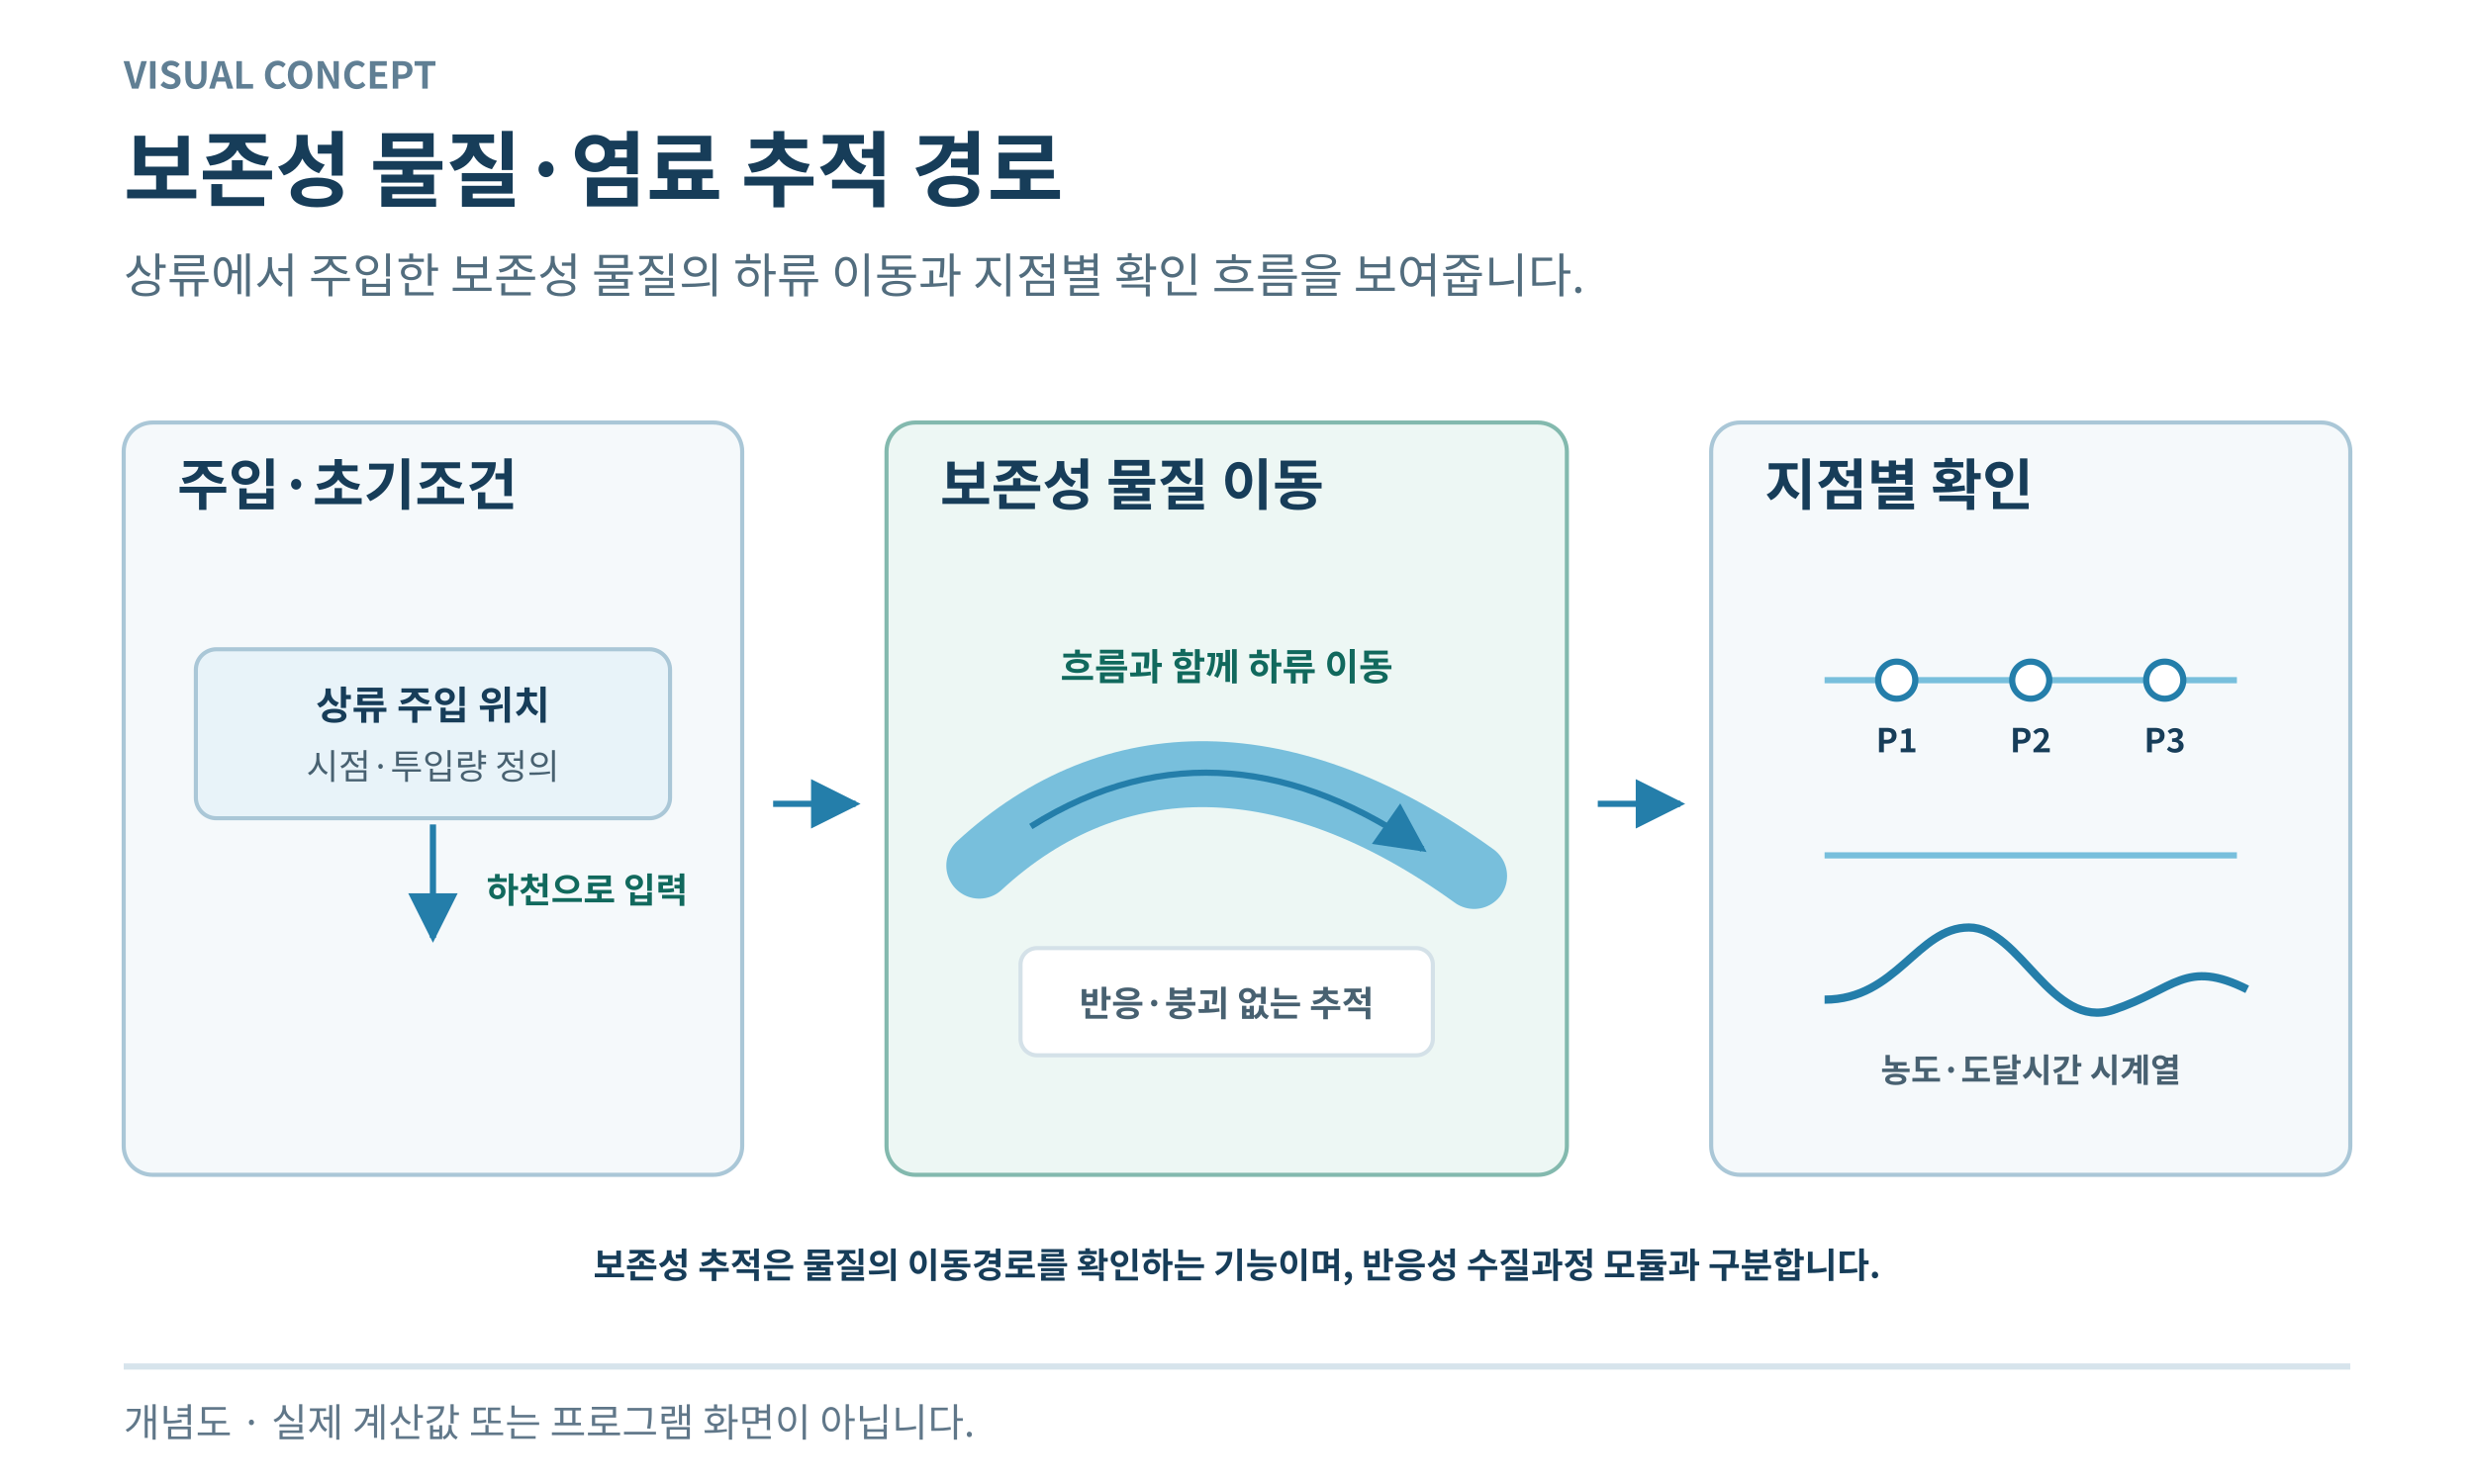
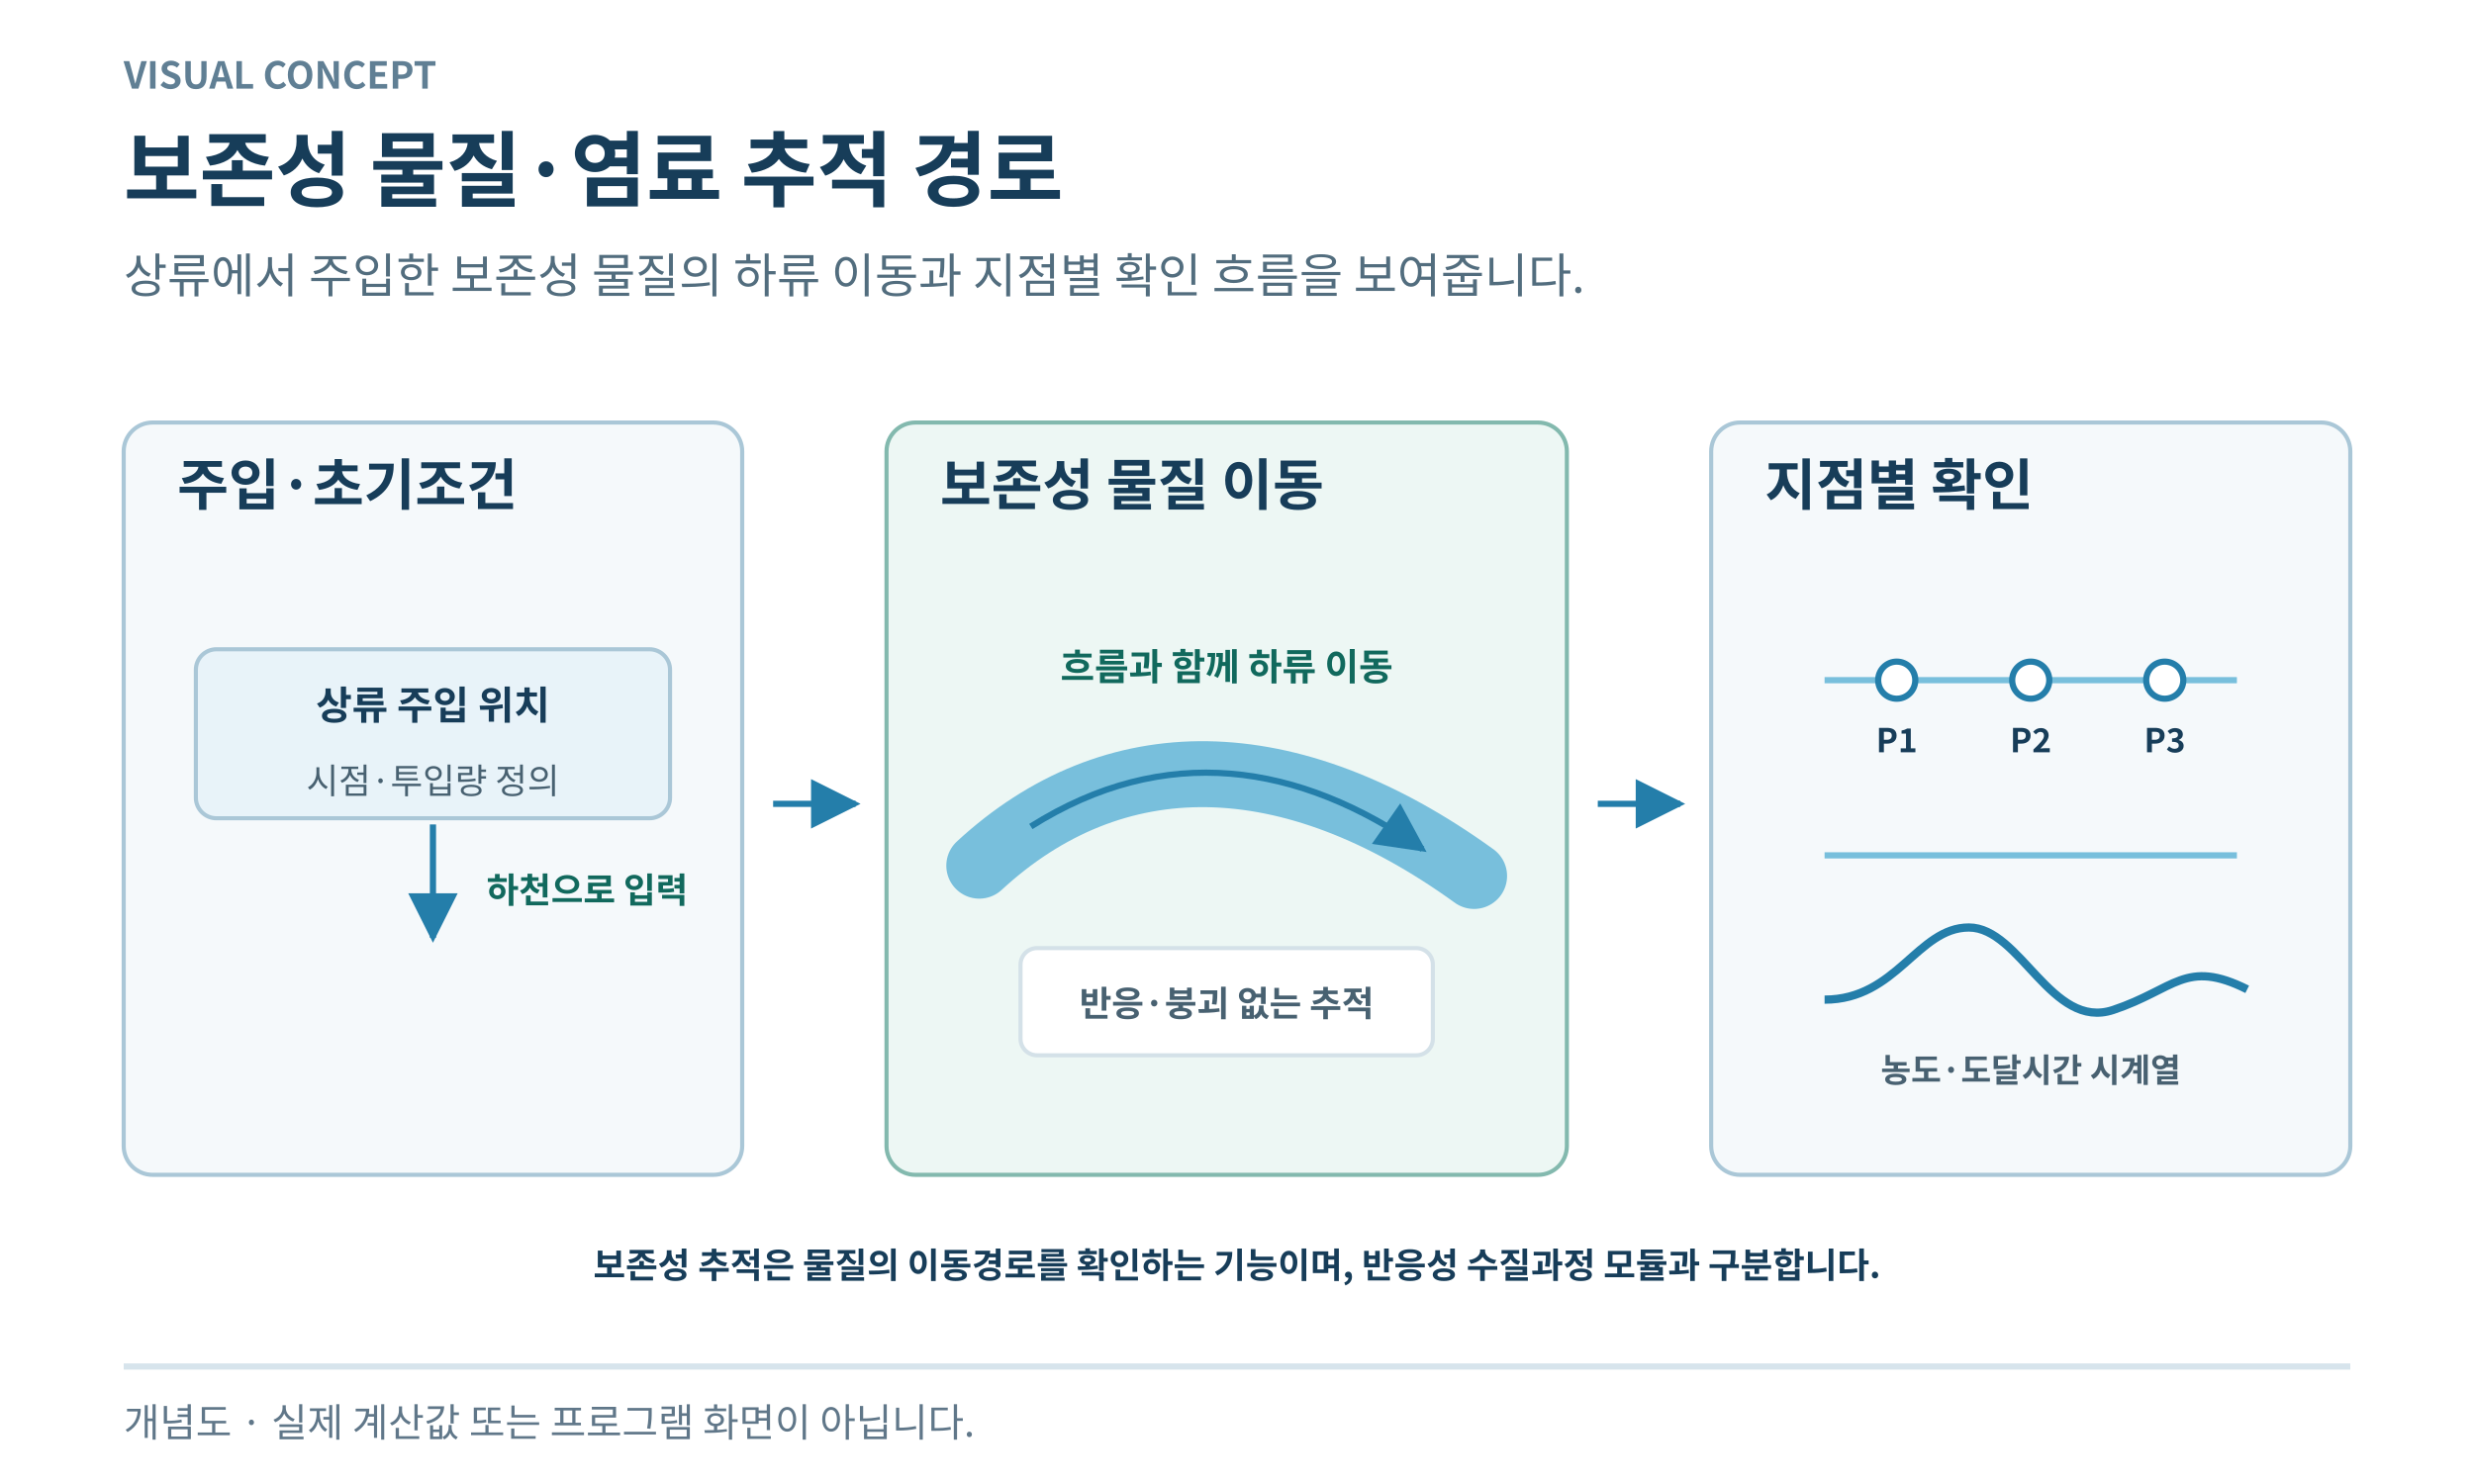
<svg xmlns="http://www.w3.org/2000/svg" width="1200" height="720" viewBox="0 0 1200 720" role="img" aria-labelledby="title desc">
  <defs>
    <marker id="arrow" viewBox="0 0 10 10" refX="9" refY="5" markerWidth="8" markerHeight="8" orient="auto-start-reverse">
      <path d="M0 0 10 5 0 10Z" fill="#247eaa" />
    </marker>
    <pattern id="missing" width="12" height="12" patternUnits="userSpaceOnUse">
      <path d="M-3 3 3-3 M0 12 12 0 M9 15 15 9" stroke="#b2bdc5" stroke-width="2" />
    </pattern>
  </defs>
  <rect width="1200" height="720" fill="#fff" />
  <g font-family="Noto Sans CJK KR,Noto Sans KR,Malgun Gothic,Arial,sans-serif">
    <text x="60" y="43" font-size="18" font-weight="600" text-anchor="start" fill="#607f94">VISUAL CONCEPT</text>
    <text x="60" y="97" font-size="40" font-weight="700" text-anchor="start" fill="#173d59">보존성 물질·염료 추적 경로</text>
    <text x="60" y="142" font-size="23" font-weight="400" text-anchor="start" fill="#526d7e">상류에서 주입한 보존성 물질의 하류 이동과 지점별 확인 흐름을 보여줍니다.</text>
    <rect x="60" y="205" width="300" height="365" rx="14" fill="#f5f9fb" stroke="#aac7d7" stroke-width="2" />
    <text x="86" y="245" font-size="27" font-weight="700" text-anchor="start" fill="#173d59">주입·초기조건</text>
    <rect x="95" y="315" width="230" height="82" rx="10" fill="#e8f3f9" stroke="#aac7d7" stroke-width="2" />
    <text x="210" y="349" font-size="19" font-weight="700" text-anchor="middle" fill="#173d59">상류 주입 위치</text>
-     <text x="210" y="378" font-size="17" font-weight="500" text-anchor="middle" fill="#486171">시점·투입량 정의</text>
+     <text x="210" y="385" font-size="17" font-weight="500" text-anchor="middle" fill="#486171">시점·투입량 정의</text>
    <path d="M210 400V455" fill="none" stroke="#247eaa" stroke-width="3" marker-end="url(#arrow)" />
    <text x="236" y="438" font-size="17" font-weight="600" text-anchor="start" fill="#11695d">하천으로 입력</text>
    <line x1="375" y1="390" x2="415" y2="390" stroke="#247eaa" stroke-width="3" marker-end="url(#arrow)" />
    <rect x="430" y="205" width="330" height="365" rx="14" fill="#edf7f4" stroke="#83b9ae" stroke-width="2" />
    <text x="456" y="245" font-size="27" font-weight="700" text-anchor="start" fill="#173d59">보존성 물질 이동</text>
    <path d="M475 420 C540 360 625 360 715 425" fill="none" stroke="#78bfdc" stroke-width="32" stroke-linecap="round" />
    <path d="M500 401C565 360 630 370 690 412" fill="none" stroke="#247eaa" stroke-width="3" marker-end="url(#arrow)" />
    <text x="595" y="330" font-size="18" font-weight="700" text-anchor="middle" fill="#11695d">흐름과 함께 하류 이동</text>
    <rect x="495" y="460" width="200" height="52" rx="8" fill="#fff" stroke="#d4e1e8" stroke-width="2" />
    <text x="595" y="493" font-size="17" font-weight="700" text-anchor="middle" fill="#486171">반응·붕괴 없는 추적</text>
    <line x1="775" y1="390" x2="815" y2="390" stroke="#247eaa" stroke-width="3" marker-end="url(#arrow)" />
    <rect x="830" y="205" width="310" height="365" rx="14" fill="#f5f9fb" stroke="#aac7d7" stroke-width="2" />
    <text x="856" y="245" font-size="27" font-weight="700" text-anchor="start" fill="#173d59">지점별 확인</text>
    <line x1="885" y1="330" x2="1085" y2="330" stroke="#78bfdc" stroke-width="3" />
    <line x1="885" y1="415" x2="1085" y2="415" stroke="#78bfdc" stroke-width="3" />
    <circle cx="920" cy="330" r="9" fill="#fff" stroke="#247eaa" stroke-width="3" />
    <text x="920" y="365" font-size="16" font-weight="700" text-anchor="middle" fill="#173d59">P1</text>
    <circle cx="985" cy="330" r="9" fill="#fff" stroke="#247eaa" stroke-width="3" />
    <text x="985" y="365" font-size="16" font-weight="700" text-anchor="middle" fill="#173d59">P2</text>
    <circle cx="1050" cy="330" r="9" fill="#fff" stroke="#247eaa" stroke-width="3" />
    <text x="1050" y="365" font-size="16" font-weight="700" text-anchor="middle" fill="#173d59">P3</text>
    <path d="M885 485 C920 485 930 450 955 450 S995 500 1025 490 S1060 465 1090 480" fill="none" stroke="#247eaa" stroke-width="4" />
    <text x="985" y="525" font-size="16" font-weight="600" text-anchor="middle" fill="#486171">농도·도달시간 시계열</text>
    <text x="600" y="620" font-size="17" font-weight="600" text-anchor="middle" fill="#173d59">보존성 추적은 물질의 이동경로를 확인하는 기능이며, 반응성 수질과정 모듈과 구분합니다.</text>
    <line x1="60" y1="663" x2="1140" y2="663" stroke="#d7e4ec" stroke-width="3" />
    <text x="60" y="697" font-size="19" font-weight="400" text-anchor="start" fill="#607789">개념도 · 실제 계산값 또는 프로그램 화면이 아닙니다.</text>
  </g>
</svg>
